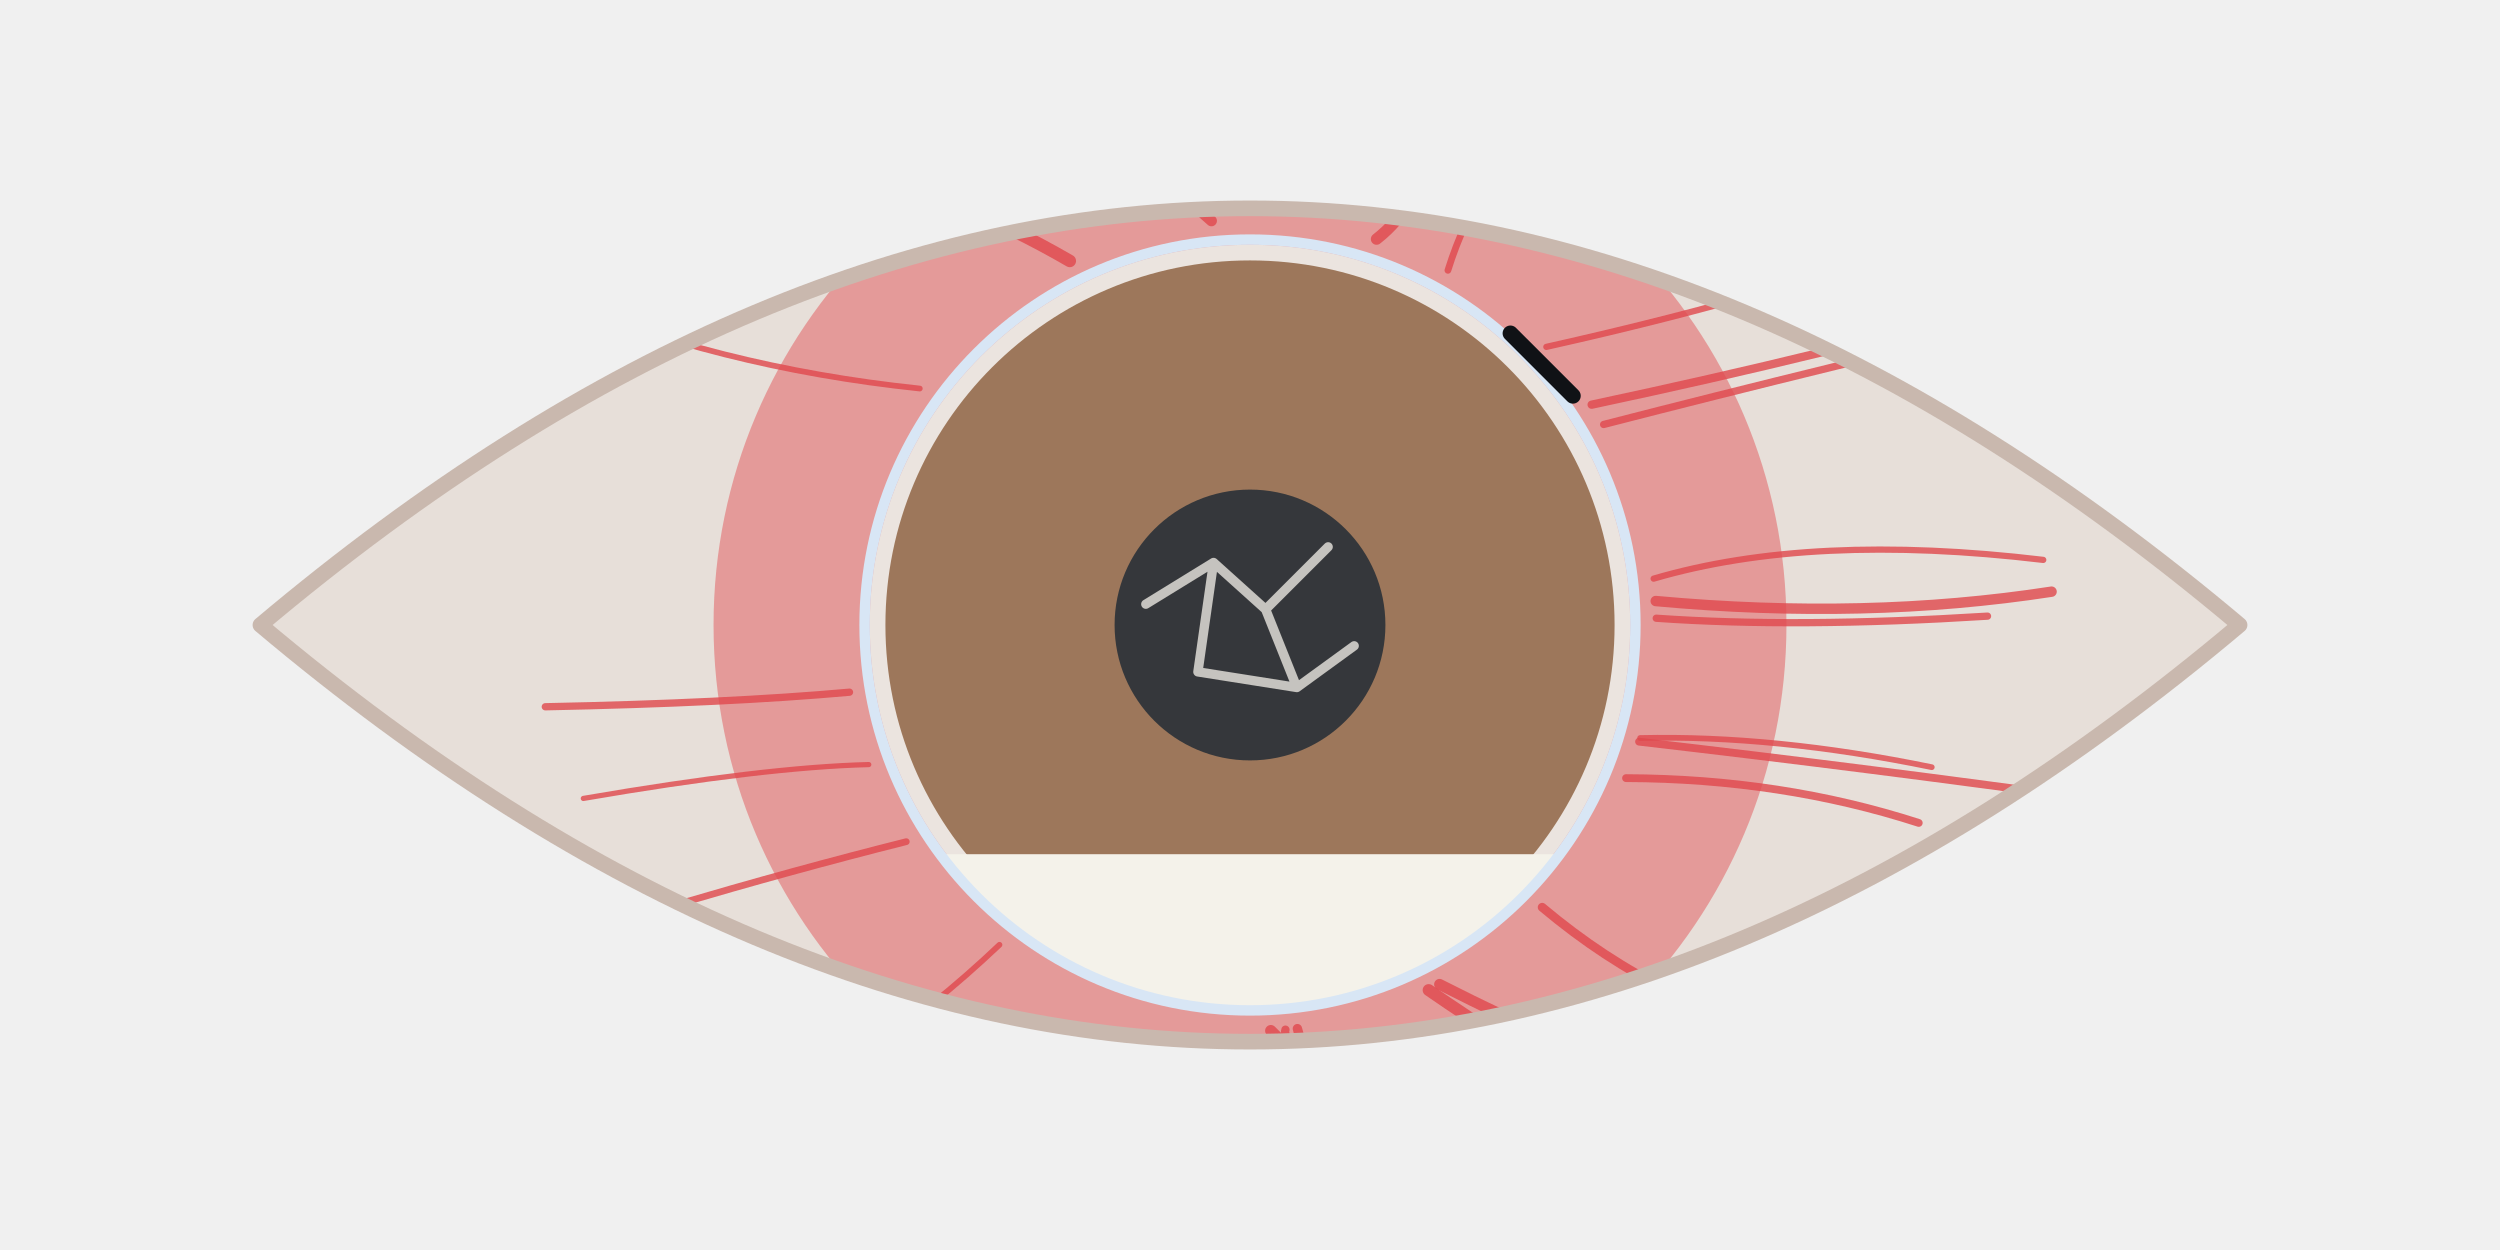
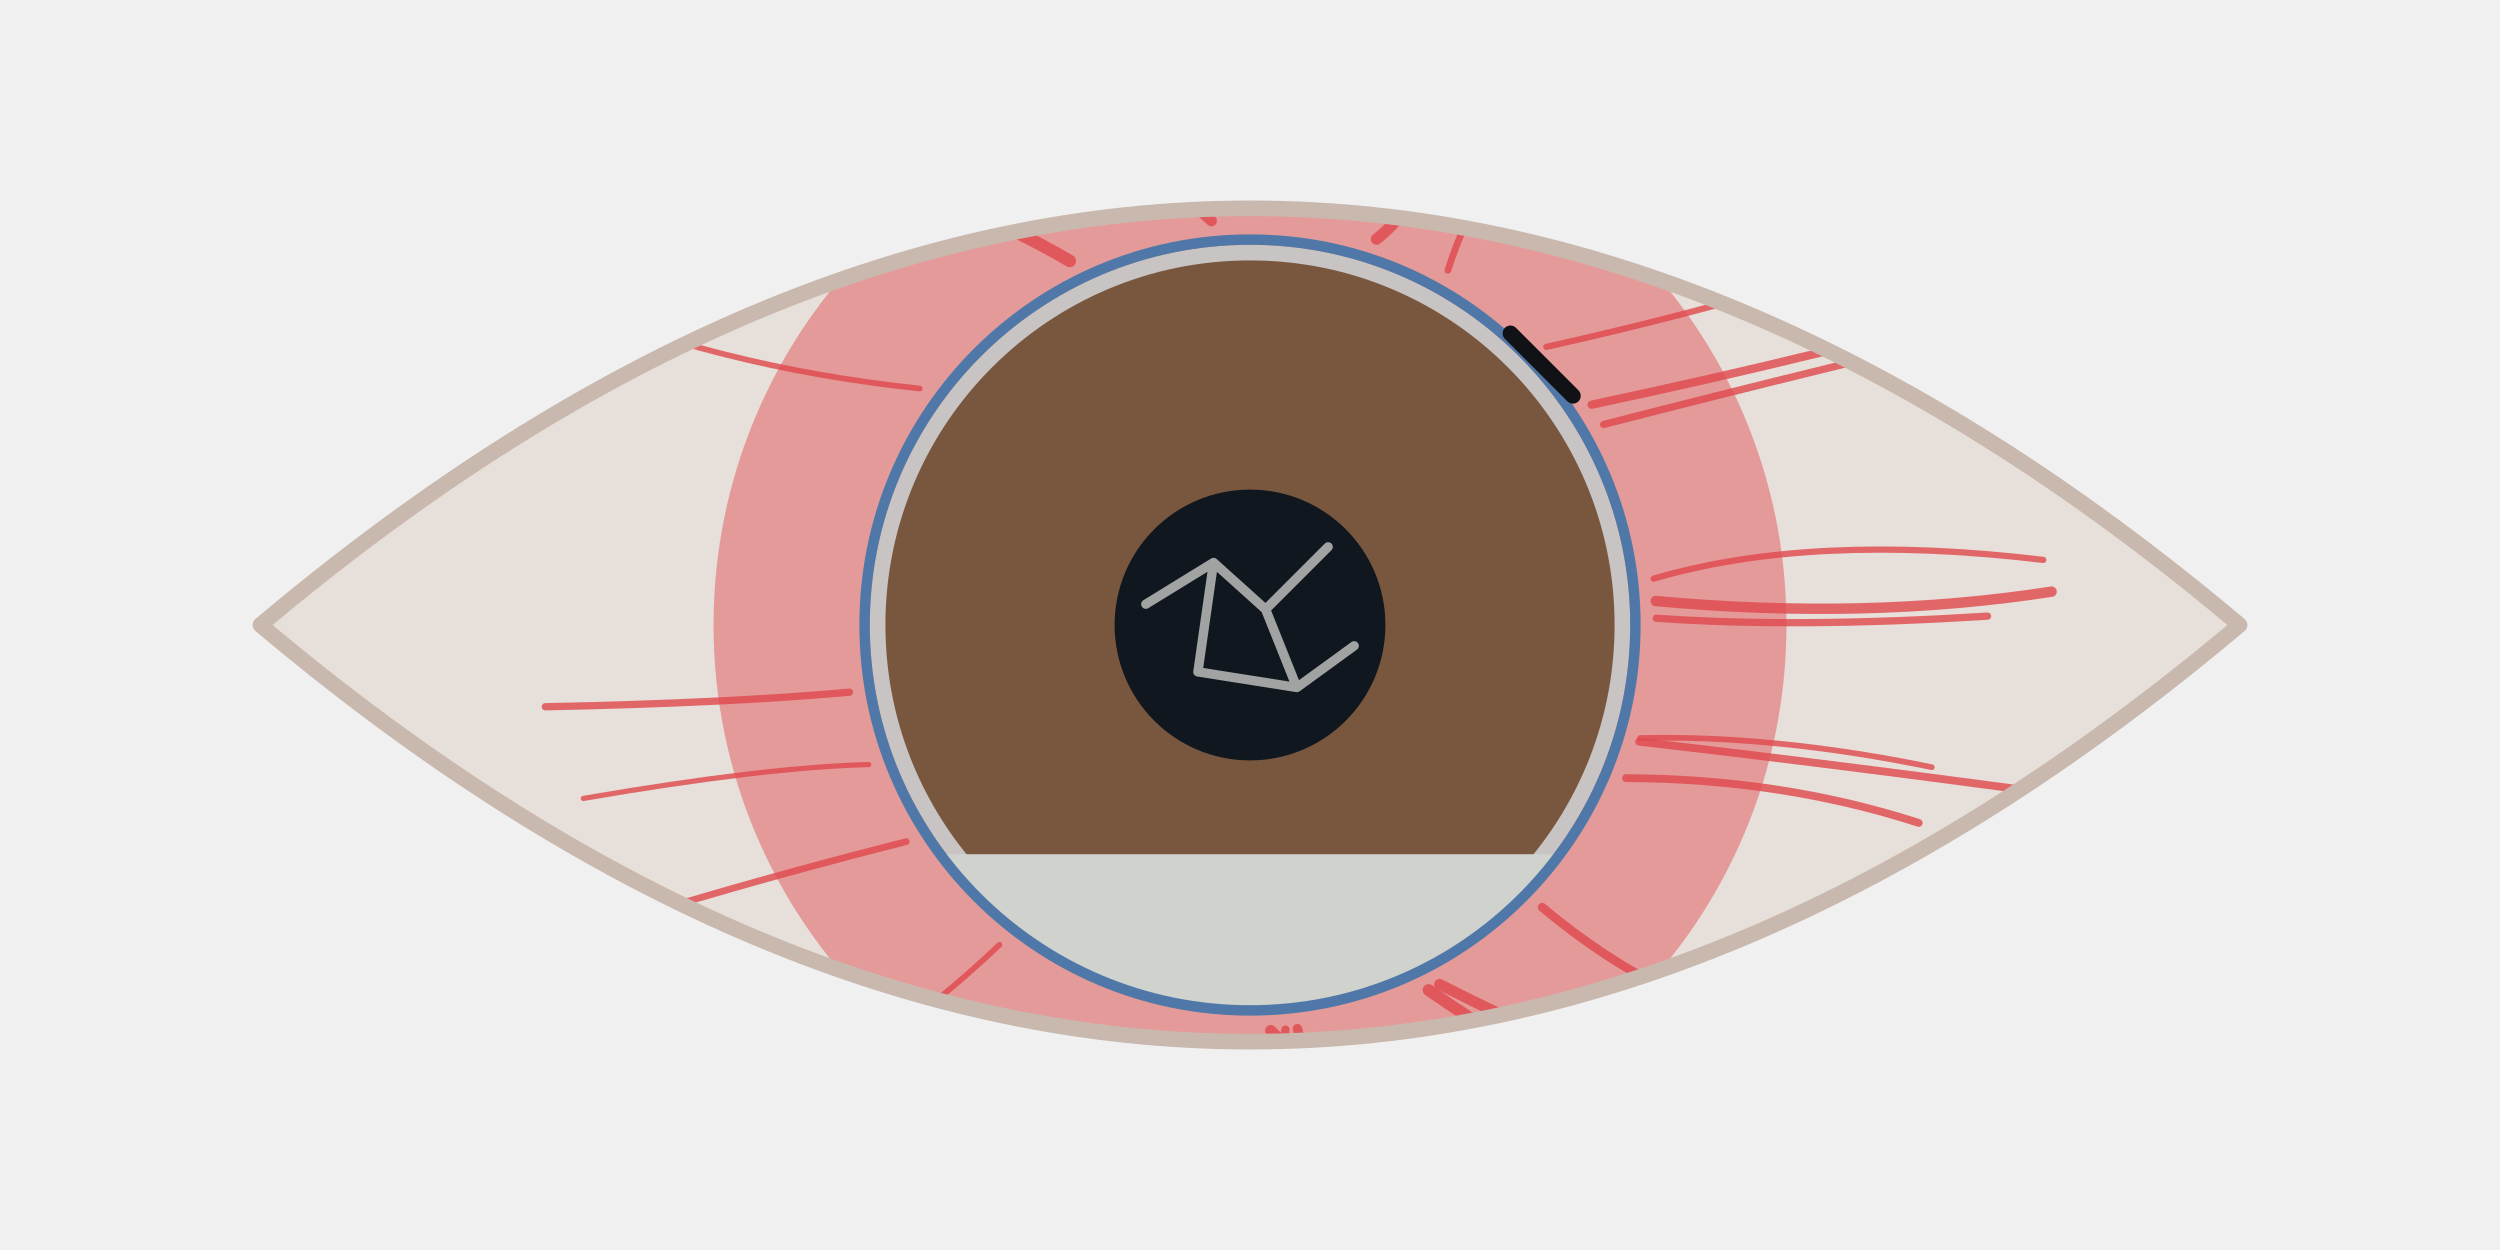
<svg xmlns="http://www.w3.org/2000/svg" width="480" height="240" viewBox="0 0 480 240" fill="none" stroke-linecap="round" stroke-linejoin="round">
  <defs>
    <clipPath id="eye">
      <path d="M50 120 Q 240 -40 430 120 Q 240 280 50 120 Z" />
    </clipPath>
  </defs>
  <path d="M50 120 Q 240 -40 430 120 Q 240 280 50 120 Z" fill="#e6ddd6" fill-opacity="0.9" />
  <g clip-path="url(#eye)">
    <circle cx="240" cy="120" r="88" stroke="#e0474c" stroke-width="30" stroke-opacity="0.45" />
    <path d="M246.8 197.7 Q 246.0 199.4 256.1 215.0" stroke="#e0474c" stroke-width="1.6" stroke-opacity="0.8" />
    <path d="M307.9 81.5 Q 350.2 70.6 401.4 58.6" stroke="#e0474c" stroke-width="1.4" stroke-opacity="0.8" />
    <path d="M276.4 189.0 Q 301.9 202.0 313.8 204.4" stroke="#e0474c" stroke-width="2.1" stroke-opacity="0.8" />
    <path d="M264.3 45.9 Q 272.4 39.6 276.4 25.8" stroke="#e0474c" stroke-width="2.2" stroke-opacity="0.8" />
    <path d="M296.9 66.6 Q 321.9 61.0 341.5 55.2" stroke="#e0474c" stroke-width="1.2" stroke-opacity="0.8" />
    <path d="M163.1 132.9 Q 139.7 135.0 104.7 135.7" stroke="#e0474c" stroke-width="1.4" stroke-opacity="0.8" />
    <path d="M305.6 77.7 Q 352.1 67.8 387.4 57.7" stroke="#e0474c" stroke-width="1.6" stroke-opacity="0.8" />
    <path d="M176.6 74.6 Q 137.5 70.5 104.7 56.5" stroke="#e0474c" stroke-width="1.1" stroke-opacity="0.8" />
    <path d="M314.7 142.4 Q 359.6 147.6 403.4 153.7" stroke="#e0474c" stroke-width="1.5" stroke-opacity="0.8" />
    <path d="M318.0 118.7 Q 345.0 120.6 381.6 118.3" stroke="#e0474c" stroke-width="1.4" stroke-opacity="0.8" />
    <path d="M191.9 181.4 Q 166.7 205.3 139.7 216.3" stroke="#e0474c" stroke-width="1.1" stroke-opacity="0.8" />
    <path d="M312.2 149.4 Q 342.1 149.5 368.4 158.0" stroke="#e0474c" stroke-width="1.5" stroke-opacity="0.8" />
    <path d="M274.3 190.1 Q 304.3 210.9 328.0 219.0" stroke="#e0474c" stroke-width="2.3" stroke-opacity="0.8" />
    <path d="M232.6 42.4 Q 210.7 23.3 195.5 -10.7" stroke="#e0474c" stroke-width="2.1" stroke-opacity="0.8" />
    <path d="M174.0 161.6 Q 131.4 172.3 78.7 189.7" stroke="#e0474c" stroke-width="1.3" stroke-opacity="0.8" />
    <path d="M166.8 146.8 Q 146.8 147.3 112.0 153.3" stroke="#e0474c" stroke-width="1.0" stroke-opacity="0.8" />
    <path d="M314.9 141.7 Q 340.7 141.1 370.9 147.3" stroke="#e0474c" stroke-width="1.1" stroke-opacity="0.8" />
    <path d="M317.5 111.1 Q 347.8 102.2 392.3 107.5" stroke="#e0474c" stroke-width="1.2" stroke-opacity="0.8" />
    <path d="M205.4 50.1 Q 183.5 37.4 161.8 32.8" stroke="#e0474c" stroke-width="2.4" stroke-opacity="0.8" />
    <path d="M296.1 174.2 Q 319.9 194.2 346.7 198.7" stroke="#e0474c" stroke-width="1.7" stroke-opacity="0.8" />
    <path d="M244.0 197.9 Q 255.3 209.0 269.2 228.1" stroke="#e0474c" stroke-width="2.2" stroke-opacity="0.8" />
    <path d="M278.0 51.9 Q 283.9 33.0 297.6 22.3" stroke="#e0474c" stroke-width="1.3" stroke-opacity="0.8" />
    <path d="M249.1 197.5 Q 257.6 228.9 280.5 246.7" stroke="#e0474c" stroke-width="1.8" stroke-opacity="0.8" />
    <path d="M317.9 115.4 Q 358.3 119.1 393.9 113.6" stroke="#e0474c" stroke-width="2.0" stroke-opacity="0.8" />
    <circle cx="240" cy="120" r="70" fill="#8b5e3c" />
    <circle cx="240" cy="120" r="26" fill="#101216" />
    <path d="M220 116 L 233 108 L 243 117 L 255 105 M233 108 L 230 129 L 249 132 L 243 117 M249 132 L 260 124" stroke="#f2efe6" stroke-width="1.8" stroke-opacity="0.75" />
    <path d="M180.5 164 H299.5 A 74 74 0 0 1 180.5 164 Z" fill="#f2efe6" />
-     <circle cx="240" cy="120" r="74" fill="#ffffff" fill-opacity="0.16" stroke="#d8e6f5" stroke-width="2" />
+     <circle cx="240" cy="120" r="74" fill="#1f3550" fill-opacity="0.16" stroke="#4f78a8" stroke-width="2" />
    <path d="M290 64 L 302 76" stroke="#101216" stroke-width="3" />
  </g>
  <path d="M50 120 Q 240 -40 430 120 Q 240 280 50 120 Z" stroke="#c9b8ae" stroke-width="3" />
</svg>
